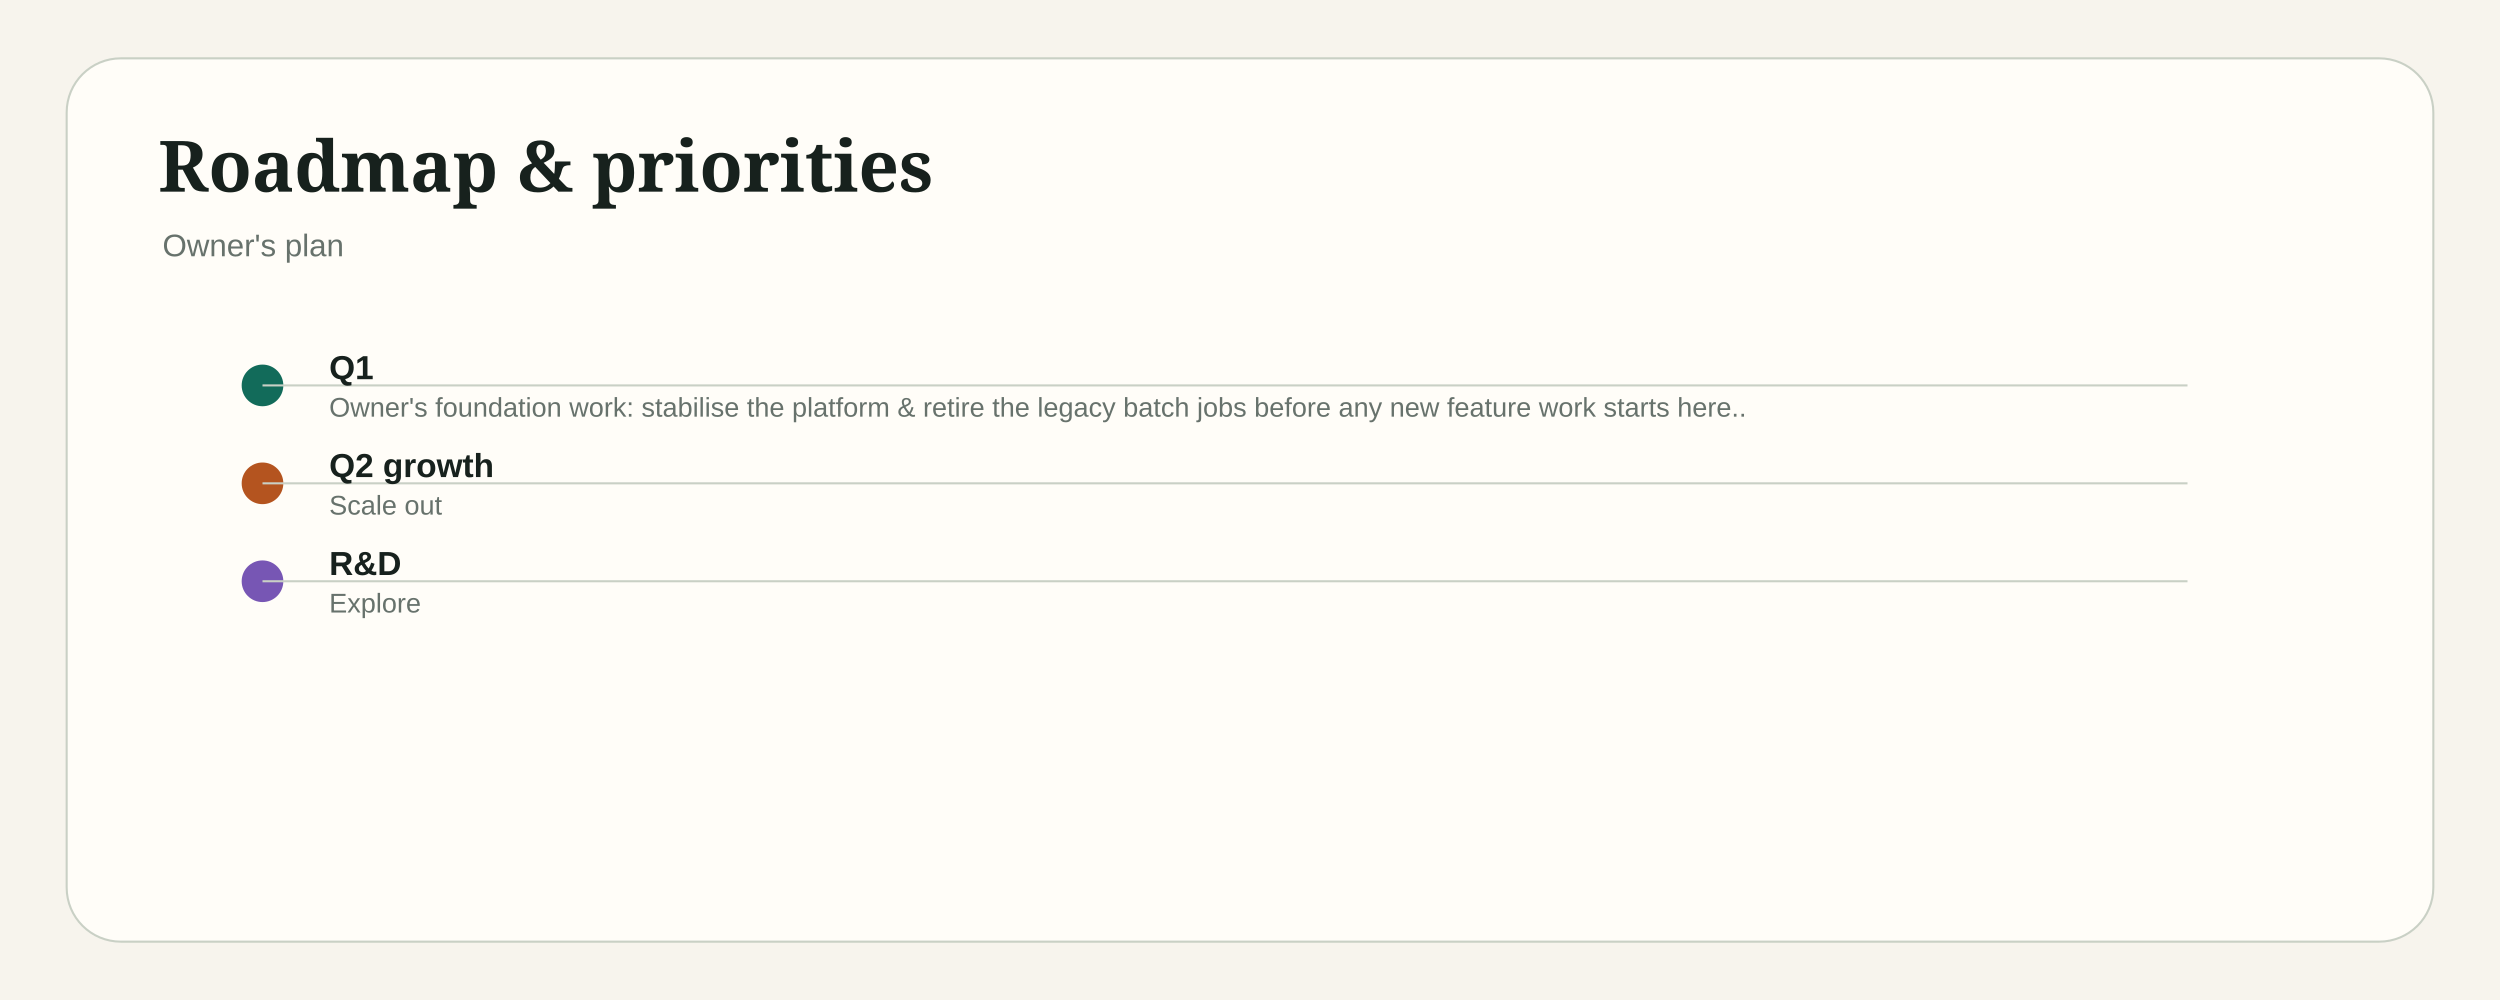
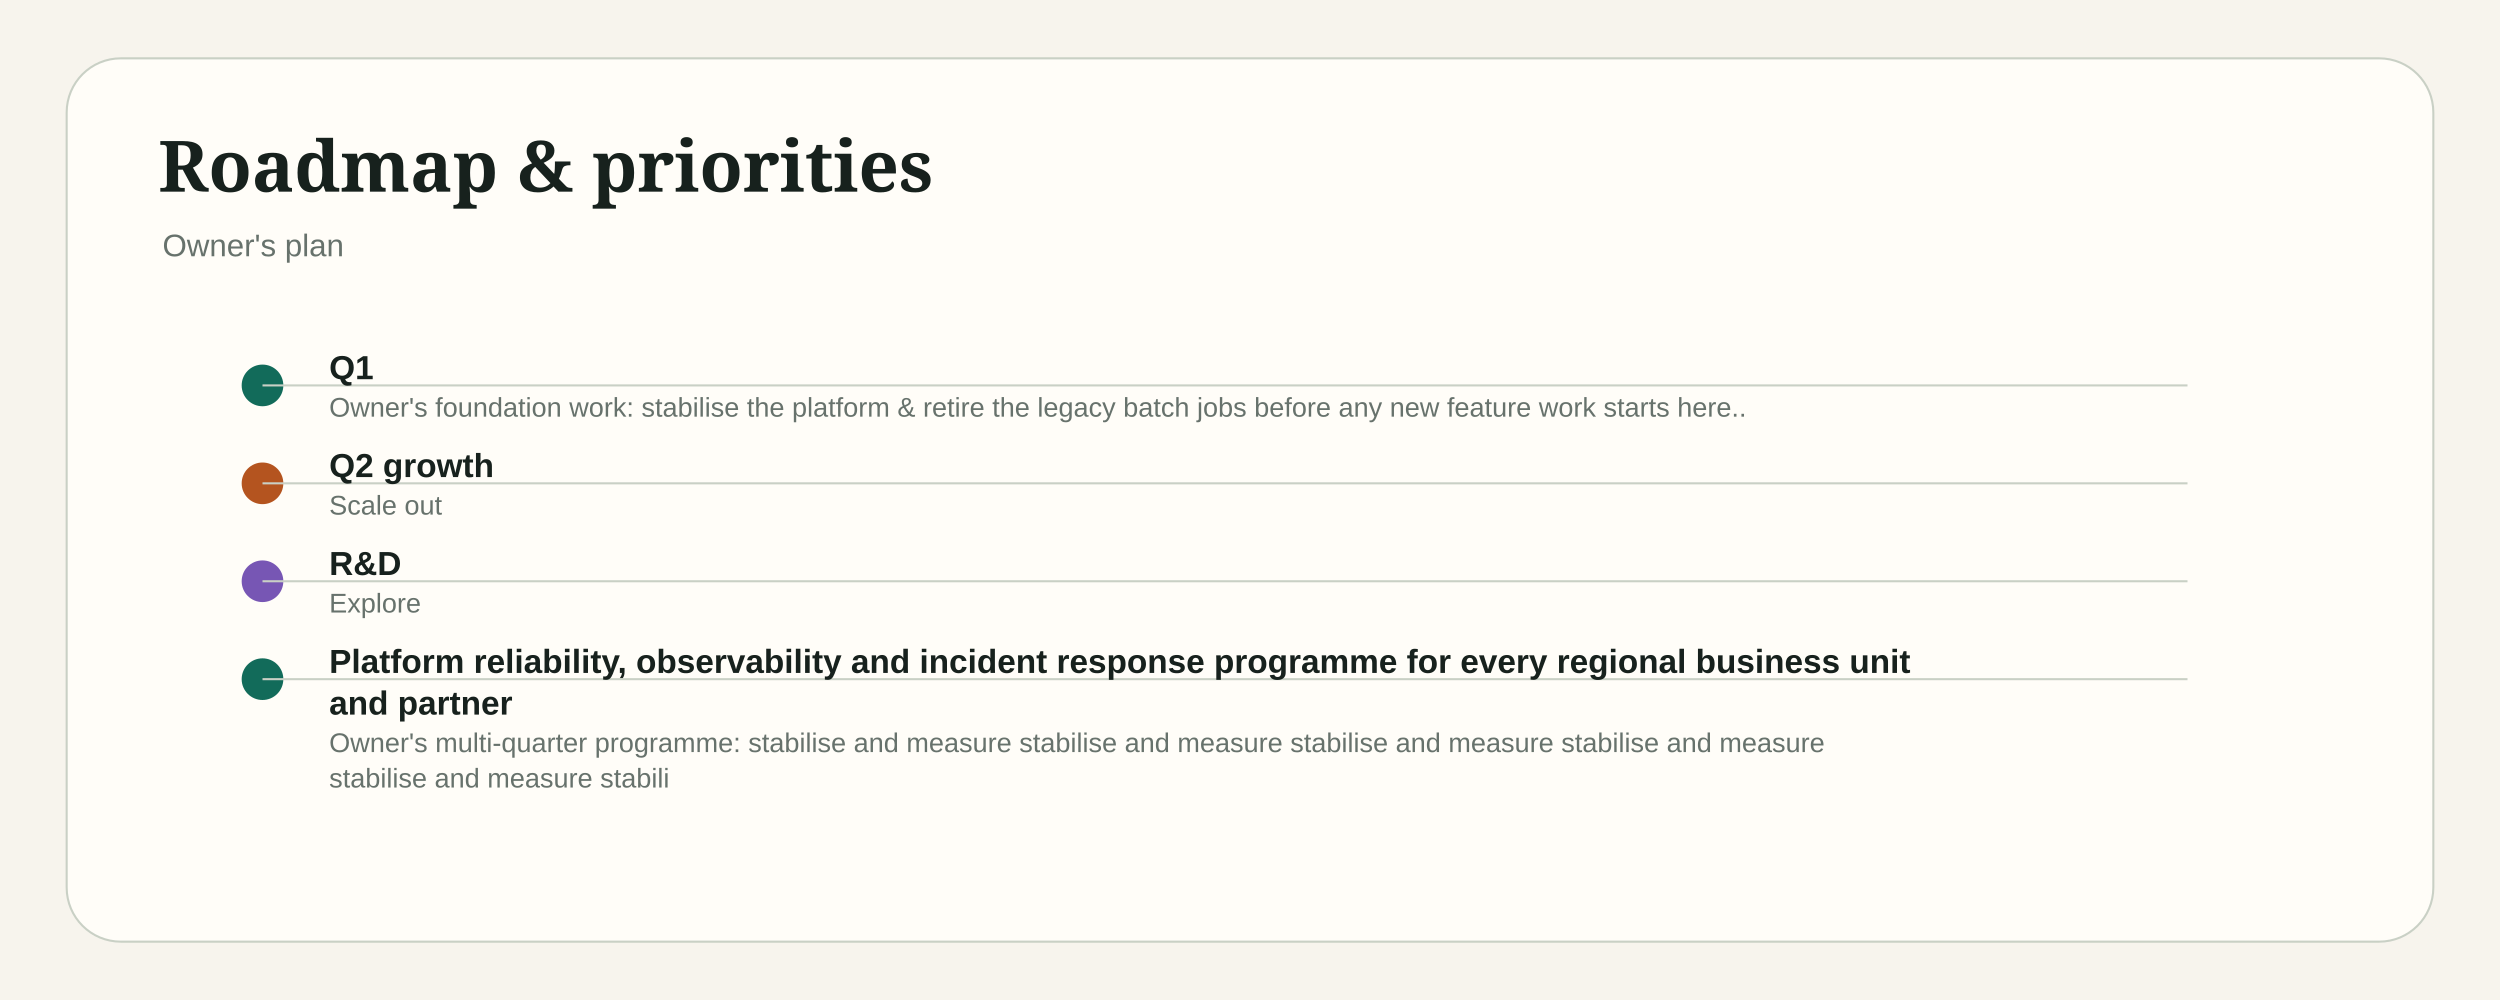
- <svg xmlns="http://www.w3.org/2000/svg" width="1200" height="480" viewBox="0 0 1200 480" lang="en" xml:lang="en" role="img" aria-labelledby="df-hthc6m-title df-hthc6m-desc">
+ <svg xmlns="http://www.w3.org/2000/svg" width="1200" height="480" viewBox="0 0 1200 480" lang="en" xml:lang="en" role="img" aria-labelledby="df-iimgfp-title df-iimgfp-desc">
  <rect width="1200" height="480" fill="#f7f4ed" />
  <rect x="32" y="28" width="1136" height="424" rx="26" fill="#fffdf8" stroke="#c9d0c5" />
  <text x="76" y="92" font-family="Georgia, serif" font-size="34" fill="#17211d" font-weight="700">Roadmap &amp; priorities</text>
  <text x="78" y="123" font-family="Arial, Helvetica, sans-serif" font-size="15" fill="#67726c">Owner's plan</text>
  <circle cx="126" cy="185" r="10" fill="#126b5a" />
  <line x1="126" y1="185" x2="1050" y2="185" stroke="#c9d0c5" />
  <text x="158" y="182" font-family="Arial, Helvetica, sans-serif" font-size="16" fill="#17211d" font-weight="700">Q1</text>
  <text x="158" y="200" font-family="Arial, Helvetica, sans-serif" font-size="13" fill="#67726c">Owner's foundation work: stabilise the platform &amp; retire the legacy batch jobs before any new feature work starts here..</text>
  <circle cx="126" cy="232" r="10" fill="#b4541f" />
  <line x1="126" y1="232" x2="1050" y2="232" stroke="#c9d0c5" />
  <text x="158" y="229" font-family="Arial, Helvetica, sans-serif" font-size="16" fill="#17211d" font-weight="700">Q2 growth</text>
  <text x="158" y="247" font-family="Arial, Helvetica, sans-serif" font-size="13" fill="#67726c">Scale out</text>
  <circle cx="126" cy="279" r="10" fill="#7756b4" />
  <line x1="126" y1="279" x2="1050" y2="279" stroke="#c9d0c5" />
  <text x="158" y="276" font-family="Arial, Helvetica, sans-serif" font-size="16" fill="#17211d" font-weight="700">R&amp;D</text>
  <text x="158" y="294" font-family="Arial, Helvetica, sans-serif" font-size="13" fill="#67726c">Explore</text>
+   <circle cx="126" cy="326" r="10" fill="#126b5a" />
+   <line x1="126" y1="326" x2="1050" y2="326" stroke="#c9d0c5" />
+   <text x="158" y="323" font-family="Arial, Helvetica, sans-serif" font-size="16" fill="#17211d" font-weight="700">
+     <tspan x="158">Platform reliability, observability and incident response programme for every regional business unit</tspan>
+     <tspan x="158" dy="20">and partner</tspan>
+   </text>
+   <text x="158" y="361" font-family="Arial, Helvetica, sans-serif" font-size="13" fill="#67726c">
+     <tspan x="158">Owner's multi-quarter programme: stabilise and measure stabilise and measure stabilise and measure stabilise and measure</tspan>
+     <tspan x="158" dy="17">stabilise and measure stabili</tspan>
+   </text>
</svg>
